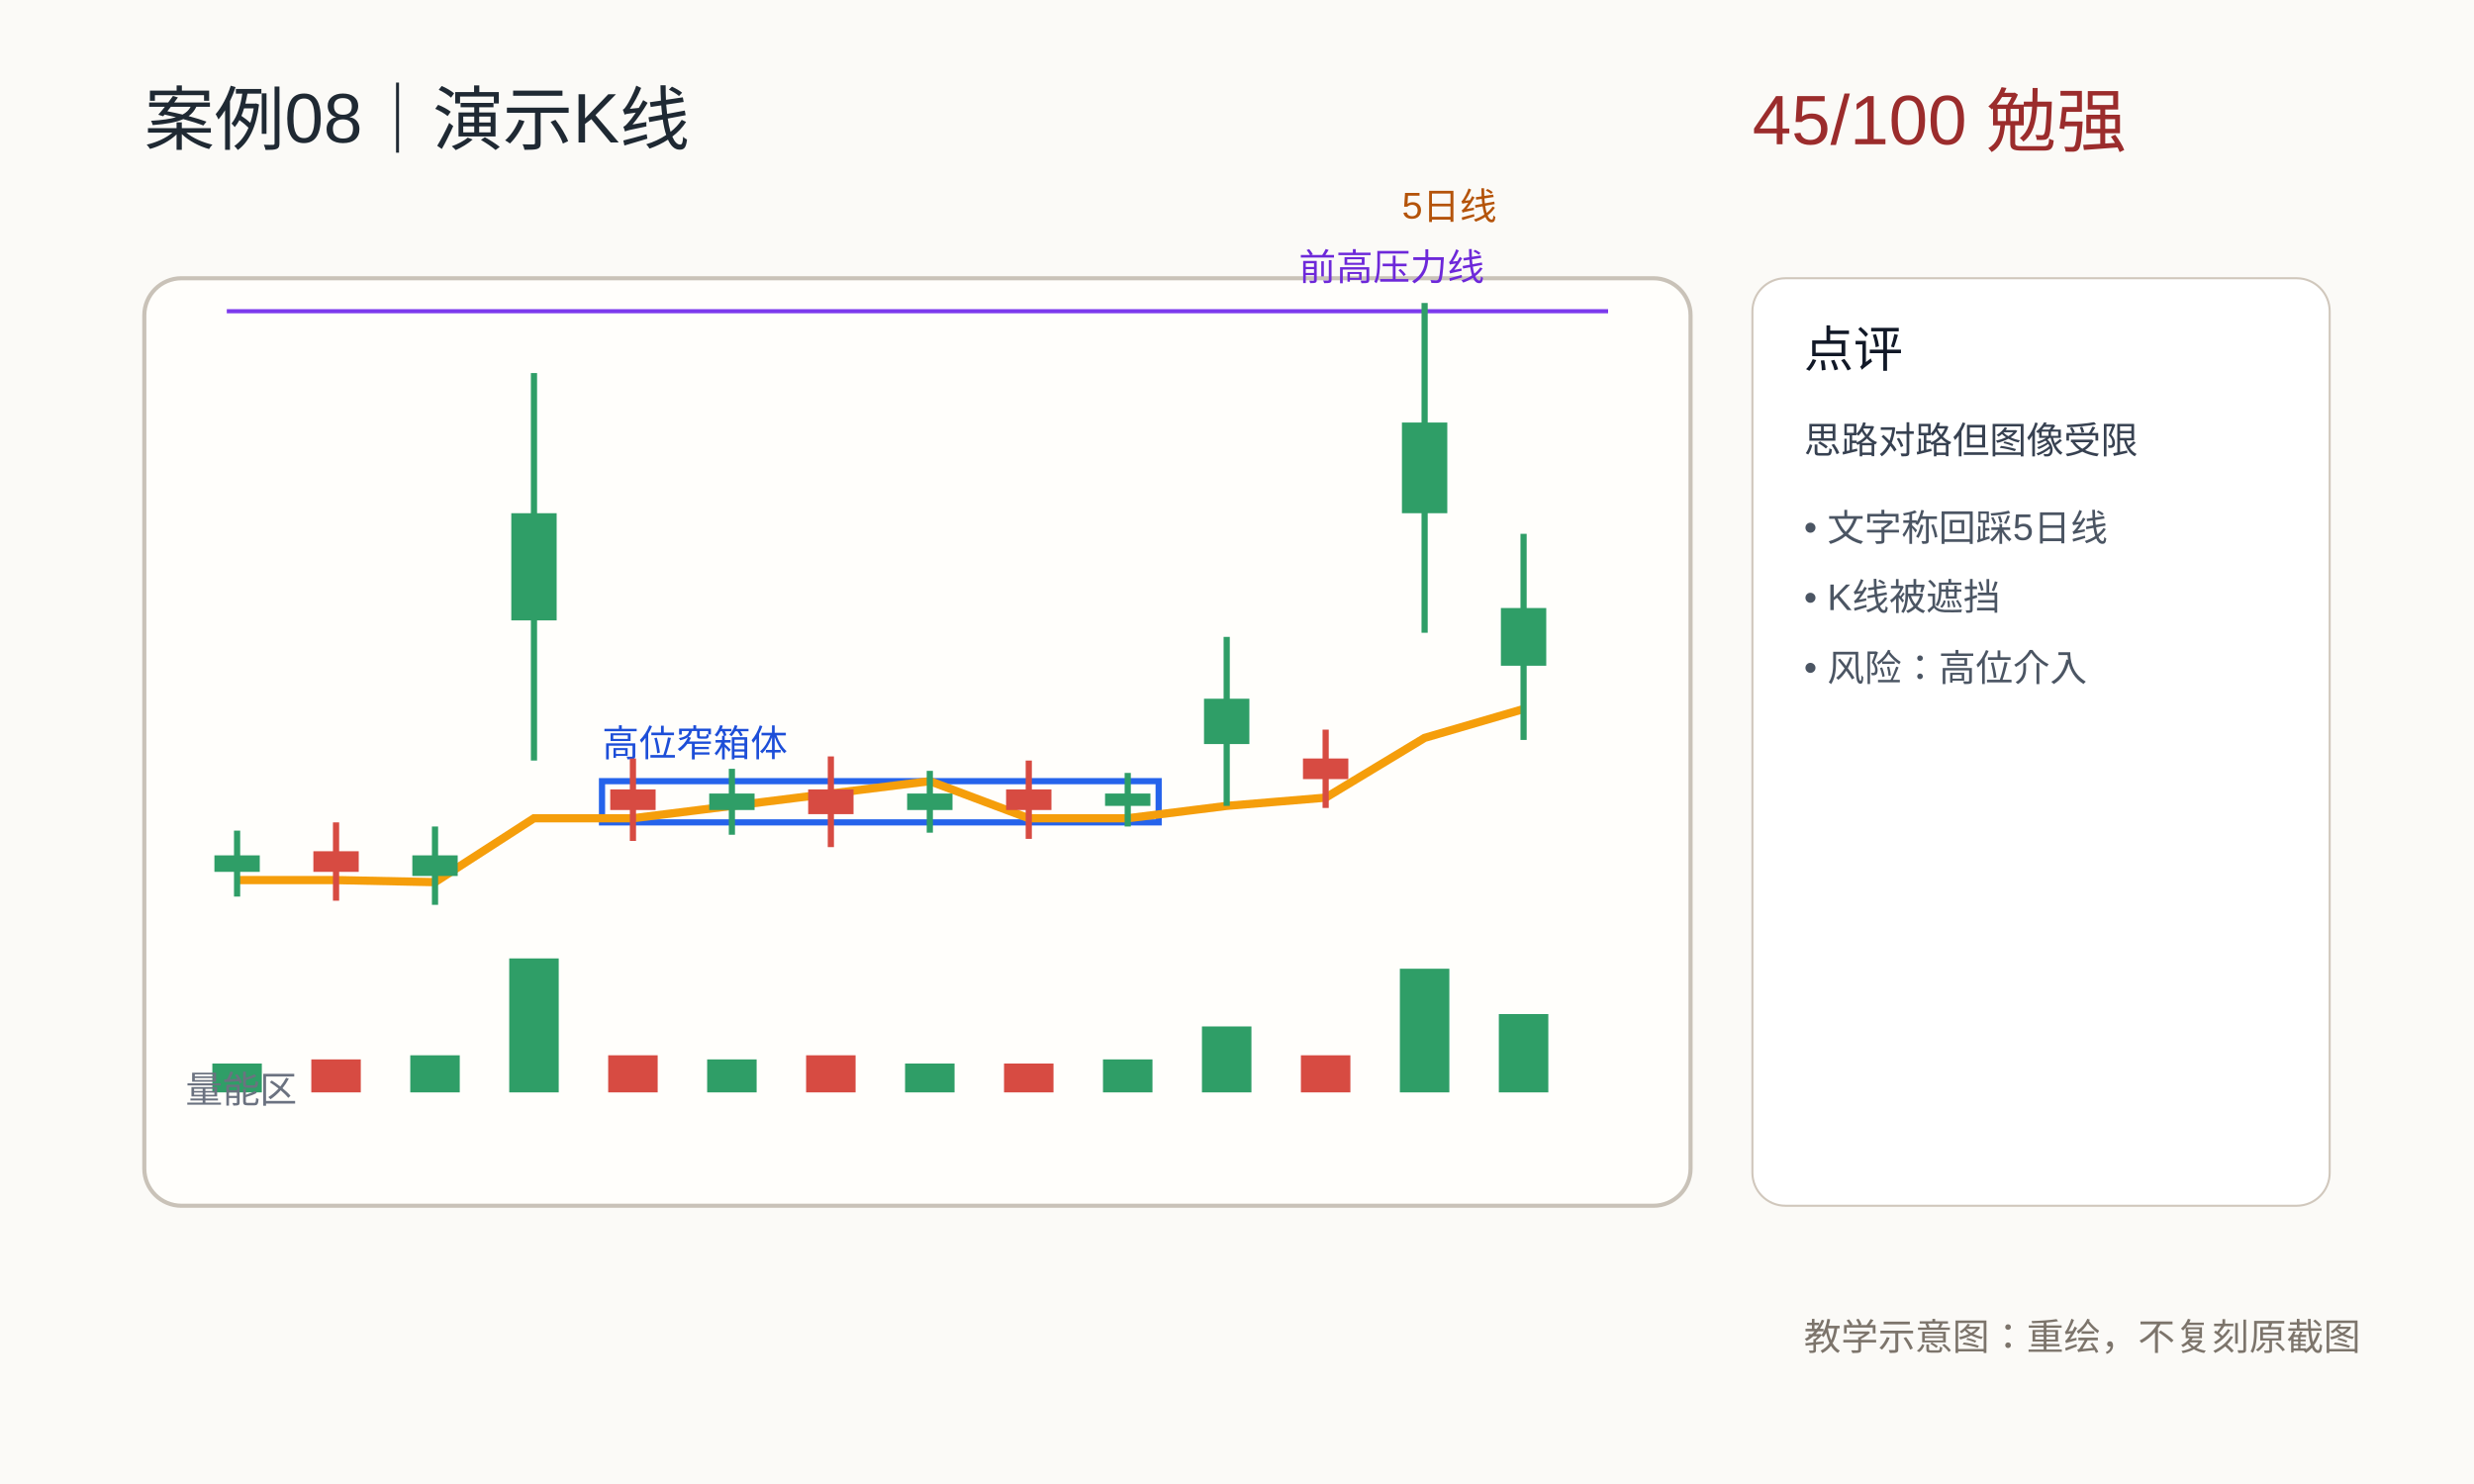
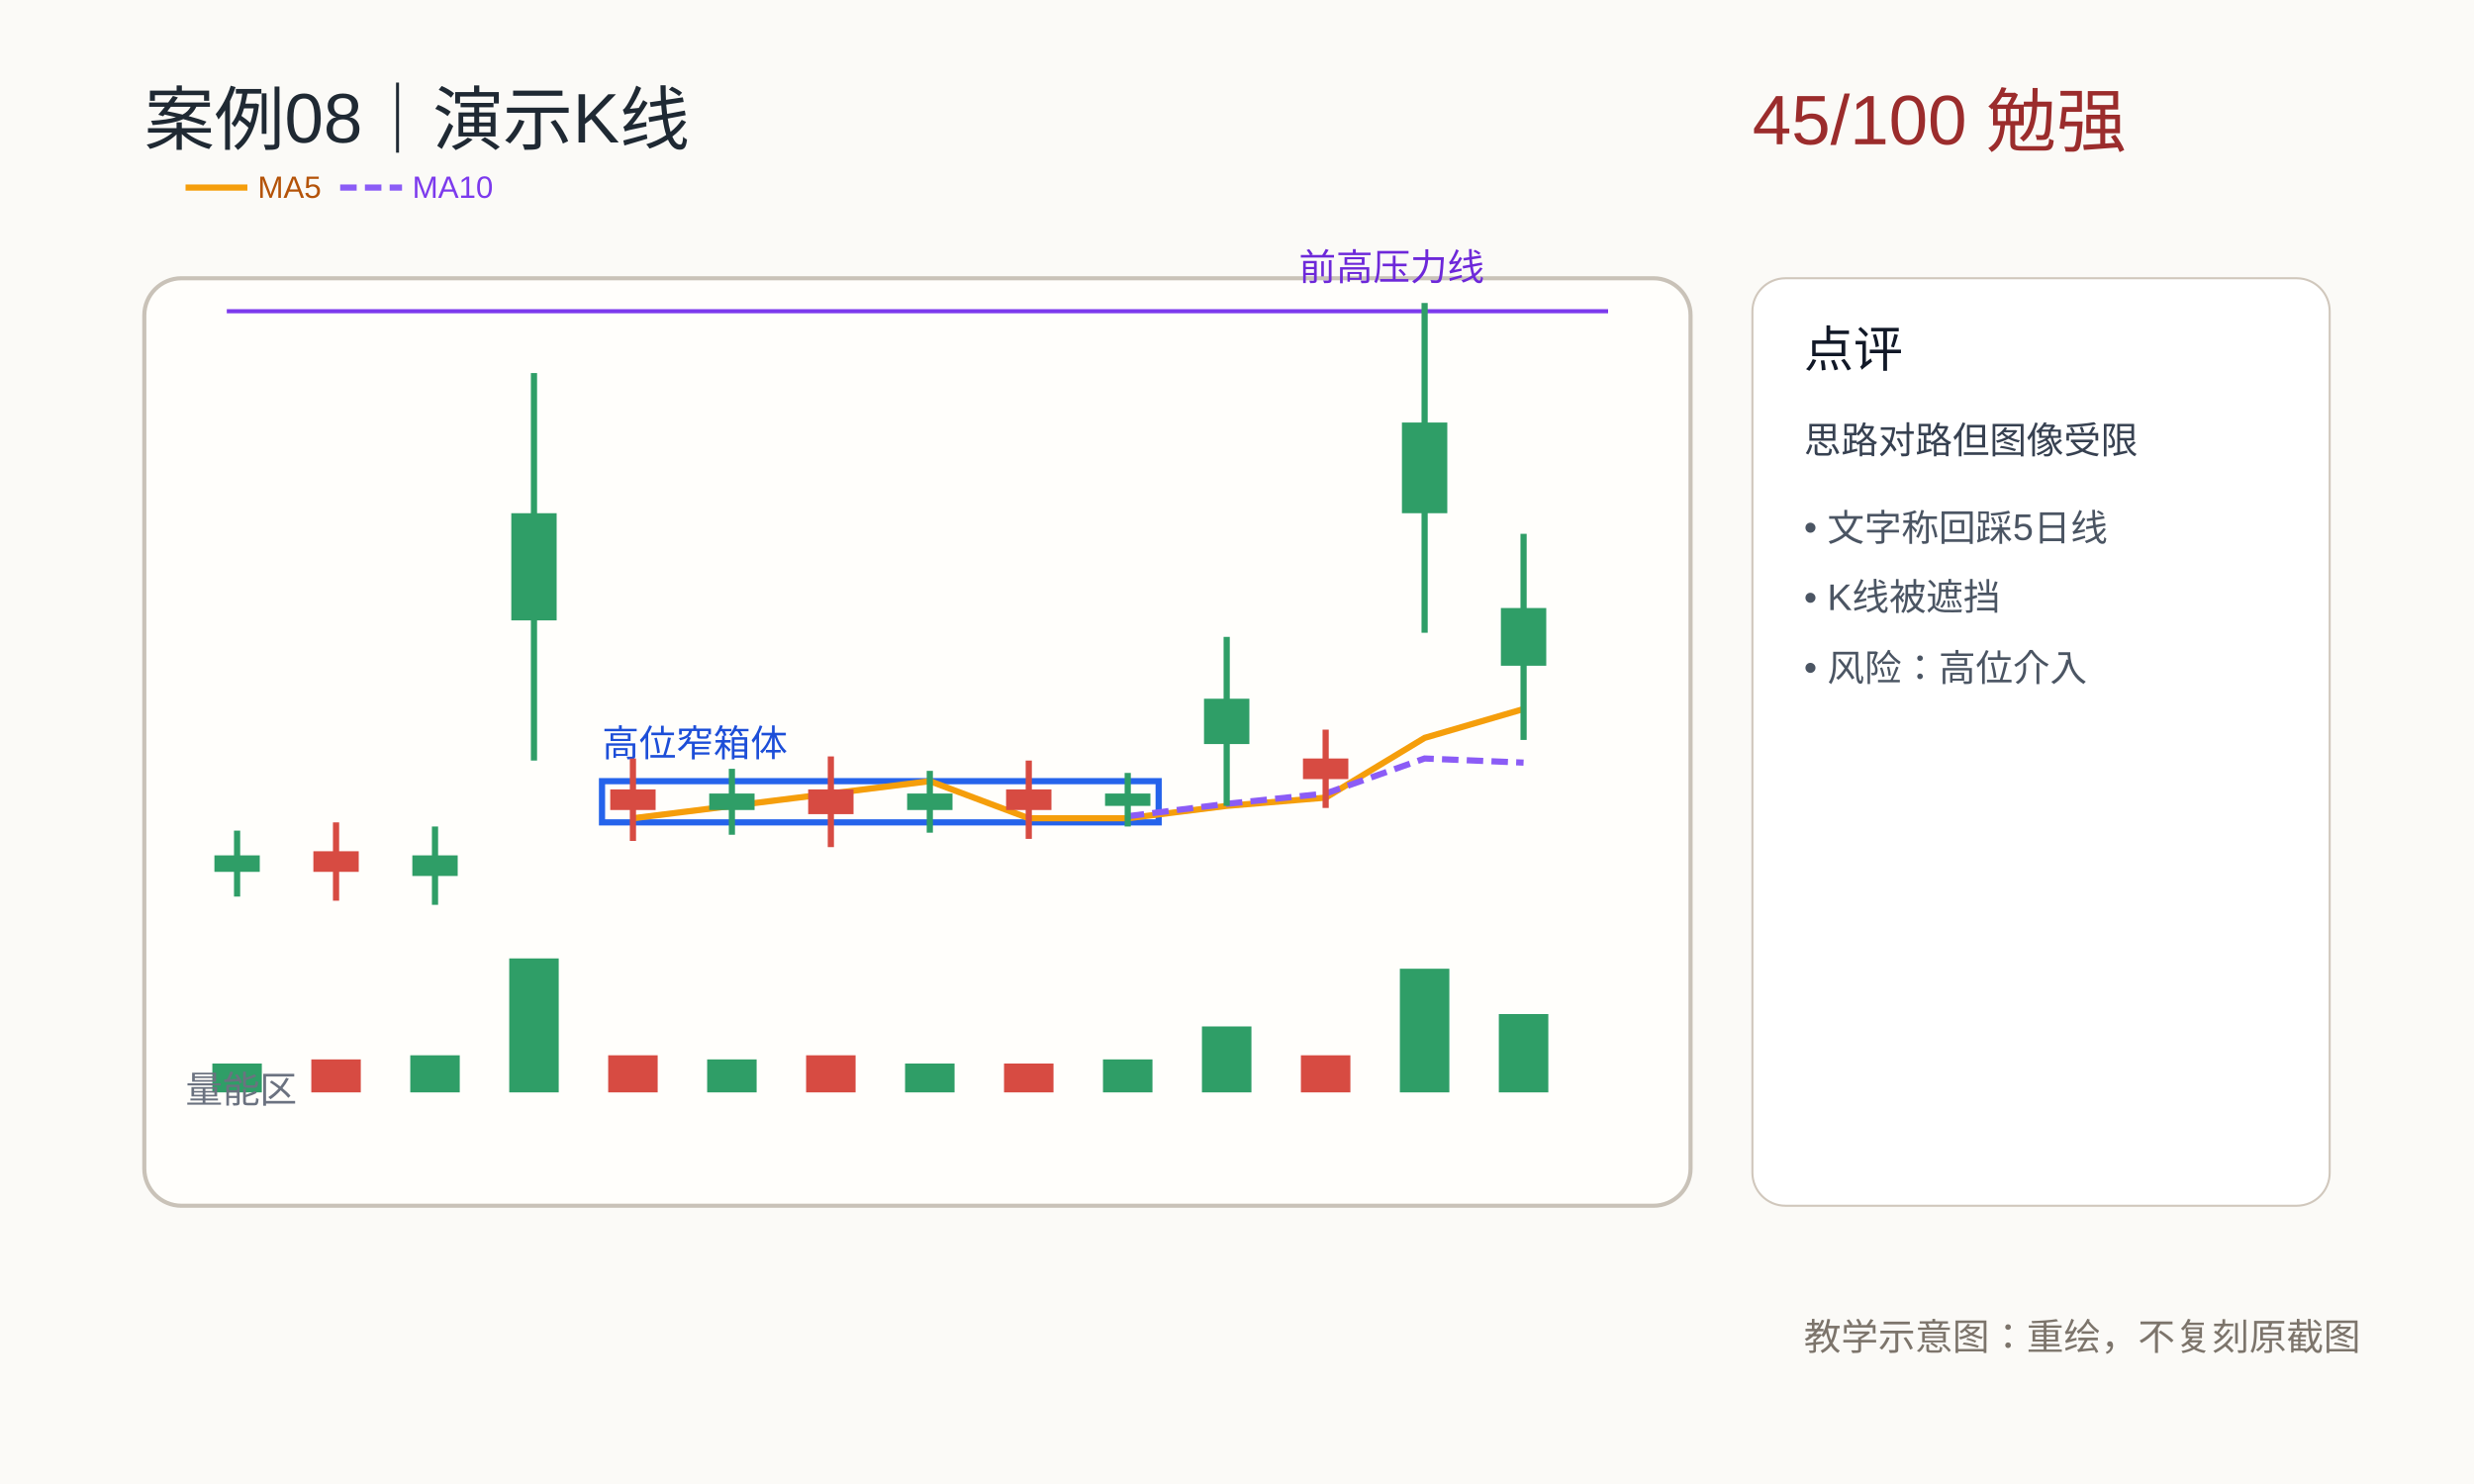
<svg xmlns="http://www.w3.org/2000/svg" width="1200" height="720" viewBox="0 0 1200 720">
  <rect width="1200" height="720" fill="#fbfaf7" />
  <rect x="70" y="135" width="750" height="450" rx="18" fill="#fffefb" stroke="#c9c2b8" stroke-width="2" />
  <text x="70" y="70" font-size="34" font-family="PingFang SC, Arial" fill="#1f2933">案例08｜演示K线</text>
  <text x="850" y="70" font-size="34" font-family="PingFang SC, Arial" fill="#9b2c2c">45/100  勉强</text>
  <line x1="110" y1="151" x2="780" y2="151" stroke="#7c3aed" stroke-width="2" />
  <text x="630" y="136" font-size="18" font-family="PingFang SC, Arial" fill="#6d28d9">前高压力线</text>
  <rect x="292" y="379" width="270" height="20" fill="none" stroke="#2563eb" stroke-width="3" />
  <text x="292" y="367" font-size="18" font-family="PingFang SC, Arial" fill="#1d4ed8">高位窄箱体</text>
-   <polyline points="115,427 163,427 211,428 259,397 307,397 355,391 403,385 451,379 499,397 547,397 595,391 643,387 691,358 739,344" fill="none" stroke="#f59e0b" stroke-width="4" />
-   <text x="680" y="106" font-size="18" font-family="PingFang SC, Arial" fill="#b45309">5日线</text>
+   <polyline points="307,397 355,391 403,385 451,379 499,397 547,397 595,391 643,387 691,358 739,344" fill="none" stroke="#f59e0b" stroke-width="3" />
+   <polyline points="547,396 595,390 643,385 691,368 739,370" fill="none" stroke="#8b5cf6" stroke-width="3" stroke-dasharray="8,4" />
+   <line x1="90" y1="91" x2="120" y2="91" stroke="#f59e0b" stroke-width="3" />
+   <text x="125" y="96" font-size="15" font-family="PingFang SC, Arial" fill="#b45309">MA5</text>
+   <line x1="165" y1="91" x2="195" y2="91" stroke="#8b5cf6" stroke-width="3" stroke-dasharray="8,4" />
+   <text x="200" y="96" font-size="15" font-family="PingFang SC, Arial" fill="#7c3aed">MA10</text>
  <line x1="115" y1="403" x2="115" y2="435" stroke="#2f9e67" stroke-width="3" />
  <rect x="104" y="415" width="22" height="8" fill="#2f9e67" />
  <line x1="163" y1="399" x2="163" y2="437" stroke="#d74b42" stroke-width="3" />
  <rect x="152" y="413" width="22" height="10" fill="#d74b42" />
  <line x1="211" y1="401" x2="211" y2="439" stroke="#2f9e67" stroke-width="3" />
  <rect x="200" y="415" width="22" height="10" fill="#2f9e67" />
  <line x1="259" y1="181" x2="259" y2="369" stroke="#2f9e67" stroke-width="3" />
  <rect x="248" y="249" width="22" height="52" fill="#2f9e67" />
  <line x1="307" y1="368" x2="307" y2="408" stroke="#d74b42" stroke-width="3" />
  <rect x="296" y="383" width="22" height="10" fill="#d74b42" />
  <line x1="355" y1="373" x2="355" y2="405" stroke="#2f9e67" stroke-width="3" />
  <rect x="344" y="385" width="22" height="8" fill="#2f9e67" />
  <line x1="403" y1="367" x2="403" y2="411" stroke="#d74b42" stroke-width="3" />
  <rect x="392" y="383" width="22" height="12" fill="#d74b42" />
  <line x1="451" y1="374" x2="451" y2="404" stroke="#2f9e67" stroke-width="3" />
  <rect x="440" y="385" width="22" height="8" fill="#2f9e67" />
  <line x1="499" y1="369" x2="499" y2="407" stroke="#d74b42" stroke-width="3" />
  <rect x="488" y="383" width="22" height="10" fill="#d74b42" />
  <line x1="547" y1="375" x2="547" y2="401" stroke="#2f9e67" stroke-width="3" />
  <rect x="536" y="385" width="22" height="6" fill="#2f9e67" />
  <line x1="595" y1="309" x2="595" y2="391" stroke="#2f9e67" stroke-width="3" />
  <rect x="584" y="339" width="22" height="22" fill="#2f9e67" />
  <line x1="643" y1="354" x2="643" y2="392" stroke="#d74b42" stroke-width="3" />
  <rect x="632" y="368" width="22" height="10" fill="#d74b42" />
  <line x1="691" y1="147" x2="691" y2="307" stroke="#2f9e67" stroke-width="3" />
  <rect x="680" y="205" width="22" height="44" fill="#2f9e67" />
  <line x1="739" y1="259" x2="739" y2="359" stroke="#2f9e67" stroke-width="3" />
  <rect x="728" y="295" width="22" height="28" fill="#2f9e67" />
  <rect x="103" y="516" width="24" height="14" fill="#2f9e67" />
  <rect x="151" y="514" width="24" height="16" fill="#d74b42" />
  <rect x="199" y="512" width="24" height="18" fill="#2f9e67" />
  <rect x="247" y="465" width="24" height="65" fill="#2f9e67" />
  <rect x="295" y="512" width="24" height="18" fill="#d74b42" />
  <rect x="343" y="514" width="24" height="16" fill="#2f9e67" />
  <rect x="391" y="512" width="24" height="18" fill="#d74b42" />
  <rect x="439" y="516" width="24" height="14" fill="#2f9e67" />
  <rect x="487" y="516" width="24" height="14" fill="#d74b42" />
  <rect x="535" y="514" width="24" height="16" fill="#2f9e67" />
  <rect x="583" y="498" width="24" height="32" fill="#2f9e67" />
  <rect x="631" y="512" width="24" height="18" fill="#d74b42" />
  <rect x="679" y="470" width="24" height="60" fill="#2f9e67" />
  <rect x="727" y="492" width="24" height="38" fill="#2f9e67" />
  <text x="90" y="535" font-size="18" font-family="PingFang SC, Arial" fill="#6b7280">量能区</text>
  <rect x="850" y="135" width="280" height="450" rx="16" fill="#ffffff" stroke="#d0c7bc" />
  <text x="875" y="178" font-size="24" font-family="PingFang SC, Arial" fill="#111827">点评</text>
  <text x="875" y="220" font-size="18" font-family="PingFang SC, Arial" fill="#374151">思路对路但图像受限</text>
  <text x="875" y="262" font-size="18" font-family="PingFang SC, Arial" fill="#4b5563">• 文字称回踩5日线</text>
  <text x="875" y="296" font-size="18" font-family="PingFang SC, Arial" fill="#4b5563">• K线被遮挡</text>
  <text x="875" y="330" font-size="18" font-family="PingFang SC, Arial" fill="#4b5563">• 风险：高位介入</text>
  <text x="875" y="655" font-size="18" font-family="PingFang SC, Arial" fill="#7c746b">教学示意图：重绘，不复刻原截图</text>
</svg>
